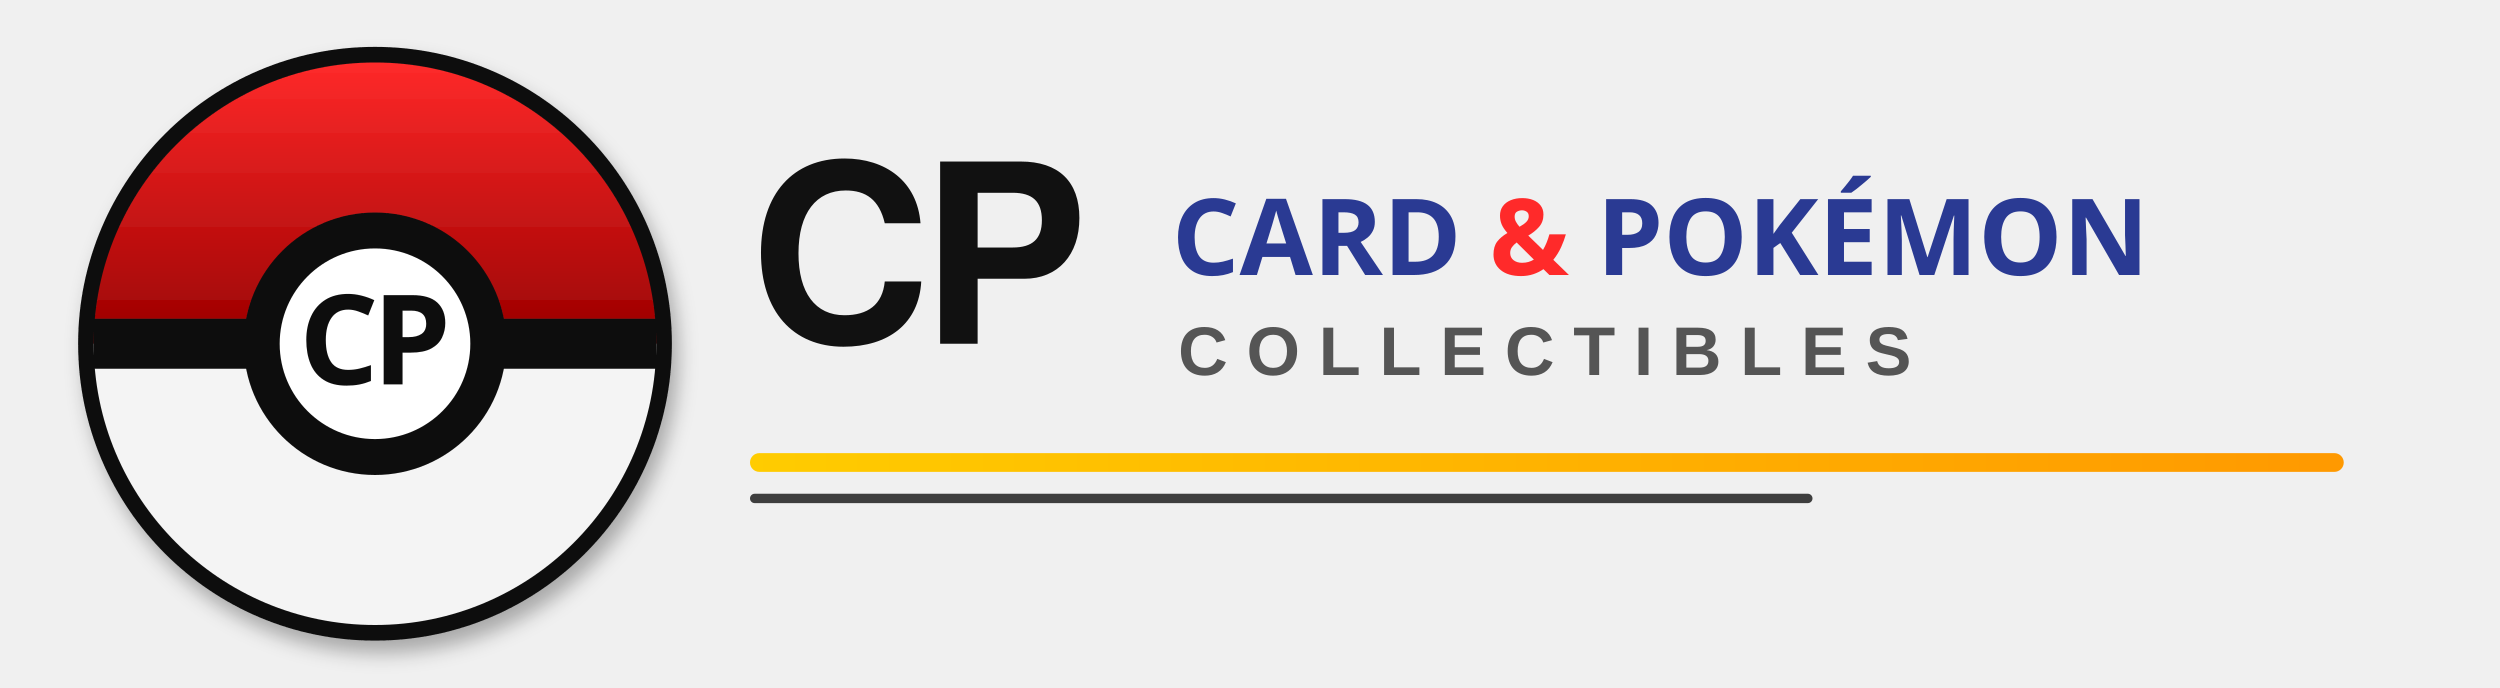
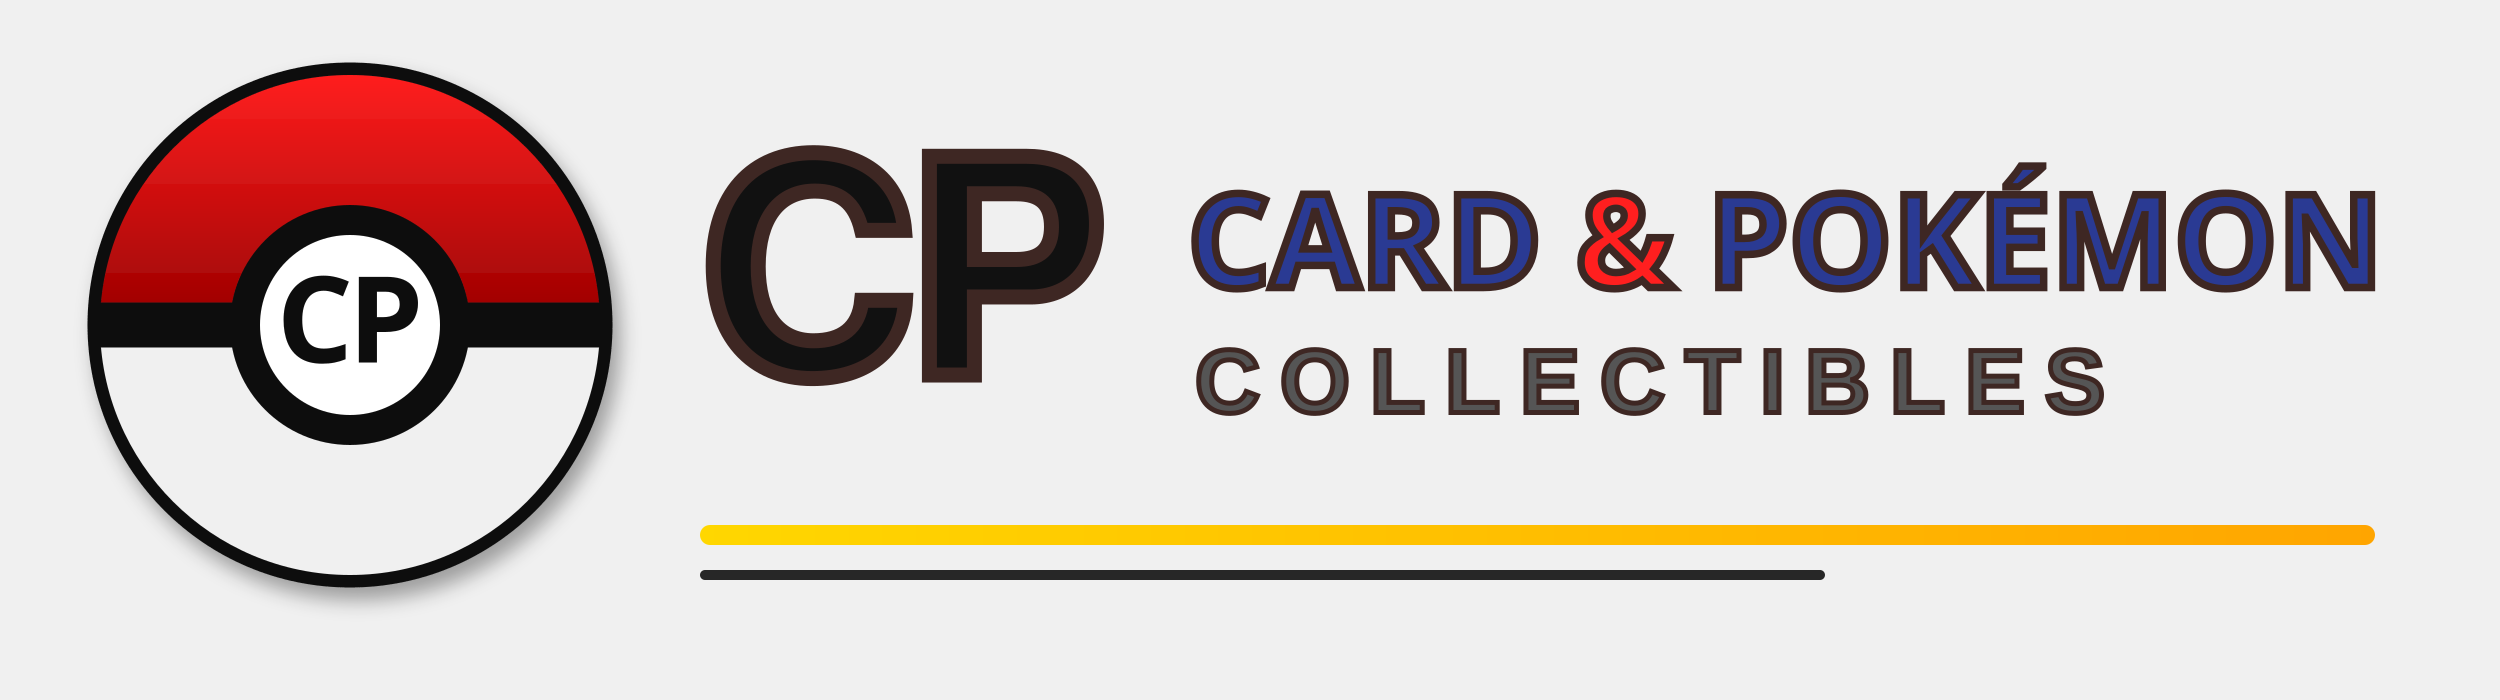
- <svg xmlns="http://www.w3.org/2000/svg" viewBox="0 0 800 220" width="100%" height="220">
+ <svg xmlns="http://www.w3.org/2000/svg" viewBox="0 0 1000 280" width="100%" height="280">
  <defs>
-     <linearGradient id="pokeRedLarge" x1="0%" y1="0%" x2="0%" y2="100%">
-       <stop offset="0%" stop-color="#FF2A2A" />
+     <linearGradient id="pokeRedMega" x1="0%" y1="0%" x2="0%" y2="100%">
+       <stop offset="0%" stop-color="#FF1F1F" />
      <stop offset="100%" stop-color="#990000" />
    </linearGradient>
-     <linearGradient id="goldAccent" x1="0%" y1="0%" x2="100%" y2="0%">
-       <stop offset="0%" stop-color="#FFCC00" />
-       <stop offset="100%" stop-color="#FF9900" />
+     <linearGradient id="goldHighlight" x1="0%" y1="0%" x2="100%" y2="0%">
+       <stop offset="0%" stop-color="#FFD700" />
+       <stop offset="100%" stop-color="#FFA500" />
    </linearGradient>
-     <filter id="dropShadow" x="-10%" y="-10%" width="130%" height="130%">
-       <feGaussianBlur in="SourceAlpha" stdDeviation="3" />
-       <feOffset dx="2" dy="4" result="offsetblur" />
+     <filter id="megaDropShadow" x="-10%" y="-10%" width="130%" height="130%">
+       <feGaussianBlur in="SourceAlpha" stdDeviation="4" />
+       <feOffset dx="3" dy="5" result="offsetblur" />
      <feComponentTransfer>
-         <feFuncA type="linear" slope="0.3" />
+         <feFuncA type="linear" slope="0.35" />
      </feComponentTransfer>
      <feMerge>
        <feMergeNode />
        <feMergeNode in="SourceGraphic" />
      </feMerge>
    </filter>
  </defs>
-   <g transform="translate(20, 10)" filter="url(#dropShadow)">
-     <circle cx="100" cy="100" r="95" fill="#111111" />
-     <path d="M 10,100 A 90,90 0 0,1 190,100 Z" fill="url(#pokeRedLarge)" />
-     <path d="M 10,100 A 90,90 0 0,0 190,100 Z" fill="#F4F4F4" />
-     <rect x="10" y="92" width="180" height="16" fill="#111111" />
-     <circle cx="100" cy="100" r="42" fill="#111111" />
-     <circle cx="100" cy="100" r="32" fill="#FFFFFF" stroke="#111111" stroke-width="3" />
-     <text x="100" y="113" font-family="'Arial Black', Gadget, sans-serif" font-size="40" font-weight="900" fill="#111111" text-anchor="middle" letter-spacing="-2">CP</text>
+   <g transform="translate(30, 20)" filter="url(#megaDropShadow)">
+     <circle cx="110" cy="110" r="105" fill="#111111" />
+     <path d="M 10,110 A 100,100 0 0,1 210,110 Z" fill="url(#pokeRedMega)" />
+     <path d="M 10,110 A 100,100 0 0,0 210,110 Z" fill="#F0F0F0" />
+     <rect x="10" y="101" width="200" height="18" fill="#111111" />
+     <circle cx="110" cy="110" r="48" fill="#111111" />
+     <circle cx="110" cy="110" r="38" fill="#FFFFFF" stroke="#111111" stroke-width="4" />
+     <text x="110" y="125" font-family="'Arial Black', Gadget, sans-serif" font-size="48" font-weight="900" fill="#111111" text-anchor="middle" letter-spacing="-2">CP</text>
  </g>
-   <g transform="translate(240, 40)">
-     <text x="0" y="70" font-family="'Arial Black', 'Helvetica Neue', sans-serif" font-size="80" font-weight="900" fill="#111111" letter-spacing="-3">CP</text>
-     <text x="135" y="48" font-family="'Arial Black', sans-serif" font-size="34" font-weight="900" fill="#2A3A93">
-       CARD <tspan fill="#FF2A2A">&amp;</tspan> POKÉMON
+   <g transform="translate(280, 50)">
+     <text x="0" y="100" font-family="'Arial Black', 'Helvetica Neue', sans-serif" font-size="120" font-weight="900" fill="#111111" stroke="#3E2723" stroke-width="6" letter-spacing="-4">CP</text>
+     <text x="195" y="65" font-family="'Arial Black', sans-serif" font-size="52" font-weight="900" fill="#2A3A93" stroke="#3E2723" stroke-width="3">
+       CARD <tspan fill="#FF1F1F" stroke="#3E2723" stroke-width="3">&amp;</tspan> POKÉMON
    </text>
-     <text x="137" y="80" font-family="'Arial', sans-serif" font-size="22" font-weight="800" fill="#555555" letter-spacing="6">
+     <text x="198" y="115" font-family="'Arial', sans-serif" font-size="36" font-weight="800" fill="#555555" stroke="#3E2723" stroke-width="2" letter-spacing="8">
      COLLECTIBLES
    </text>
-     <rect x="0" y="105" width="510" height="6" rx="3" fill="url(#goldAccent)" />
-     <rect x="0" y="118" width="340" height="3" rx="1.5" fill="#111111" opacity="0.8" />
+     <rect x="0" y="160" width="670" height="8" rx="4" fill="url(#goldHighlight)" />
+     <rect x="0" y="178" width="450" height="4" rx="2" fill="#111111" opacity="0.9" />
  </g>
</svg>
